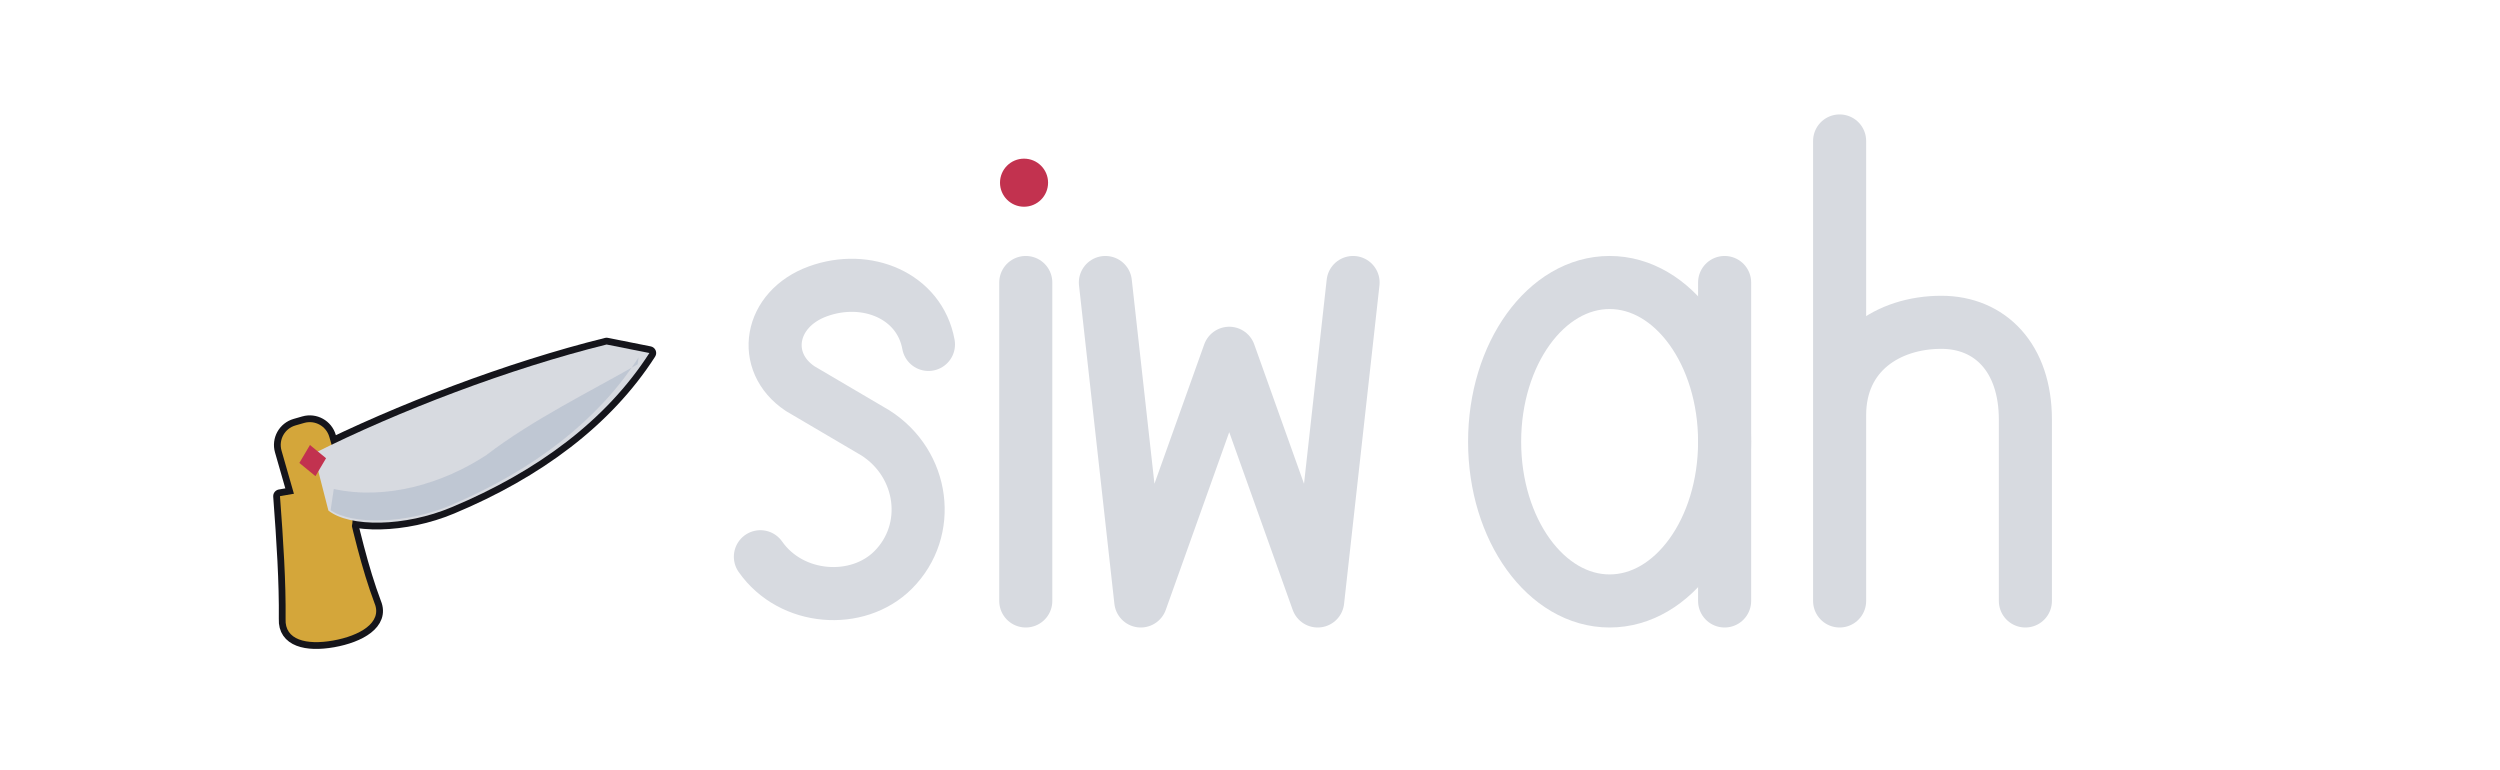
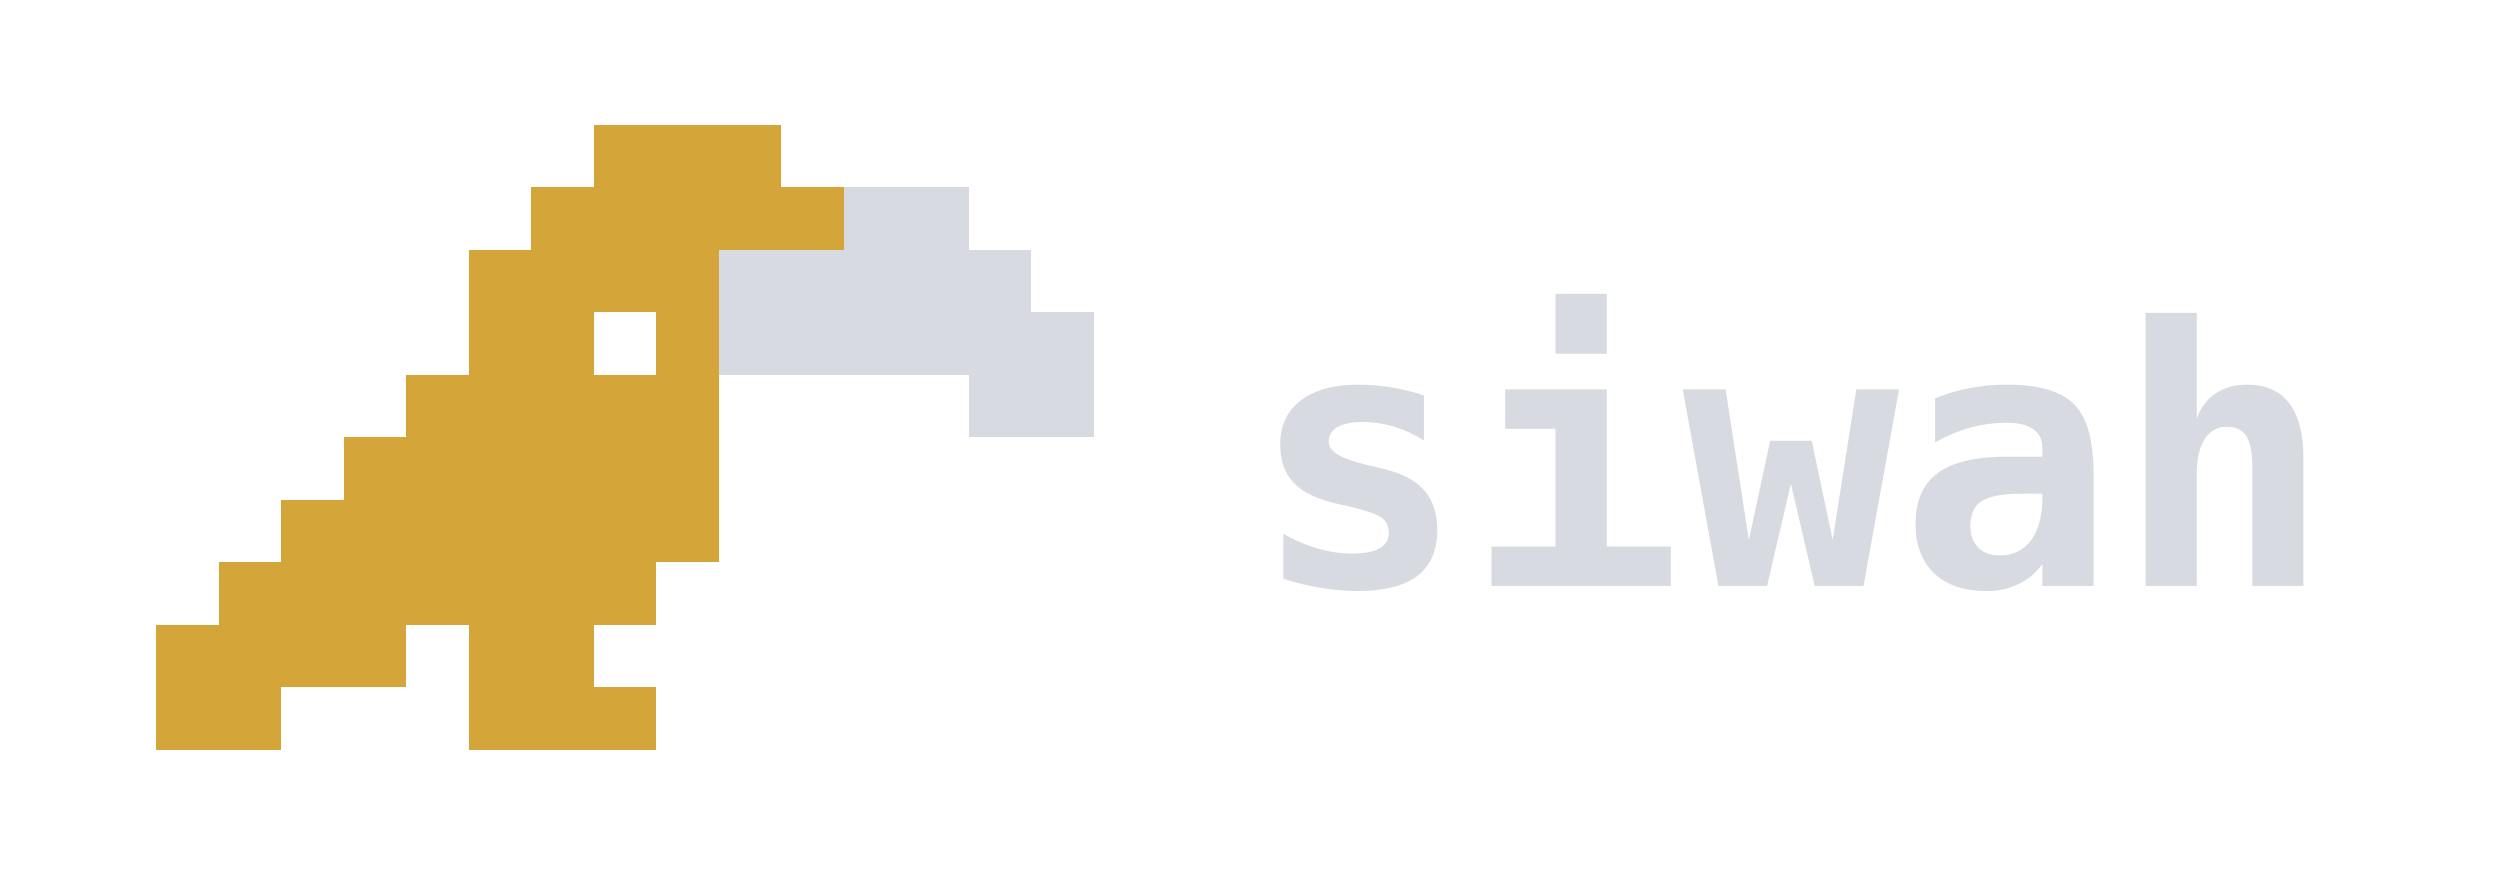
- <svg xmlns="http://www.w3.org/2000/svg" viewBox="0 0 520 160" width="520" height="160" role="img" aria-labelledby="siwah-logo-dark-title">
-   <g transform="translate(16,18) scale(0.47)">
-     <g transform="translate(14,38) rotate(-10 128 128)">
-       <g fill="#15151b" stroke="#15151b" stroke-width="6" stroke-linejoin="round">
-         <path d="M 76 134 L 102 134 C 103 154 104 172 107 188 C 109 197 98 201 86 201 C 74 201 65 197 67 188 C 70 172 72 154 74 134 Z" />
-         <rect x="80" y="104" width="22" height="54" rx="9" transform="rotate(-6 91 131)" />
-         <path d="M 92 118 C 132 106 184 96 228 93 L 246 100 C 222 126 188 143 148 152 C 126 157 102 153 94 144 Z" />
-       </g>
-       <path d="M 76 134 L 102 134 C 103 154 104 172 107 188 C 109 197 98 201 86 201 C 74 201 65 197 67 188 C 70 172 72 154 74 134 Z" fill="#d4a63a" />
-       <rect x="80" y="104" width="22" height="54" rx="9" fill="#d4a63a" transform="rotate(-6 91 131)" />
-       <path fill="#d7dae0" d="M 92 118 C 132 106 184 96 228 93 L 246 100 C 222 126 188 143 148 152 C 126 157 102 153 94 144 Z" />
-       <path fill="#9CAAC0" opacity="0.4" d="M 241 101 C 219 125 187 142 148 151 C 127 156 103 152 95 144 L 98 135 C 120 144 146 141 167 132 C 190 120 218 112 240 104 Z" />
-       <path fill="#c2324f" d="M 91 114 L 97 121 L 91 128 L 85 121 Z" />
-     </g>
+ <svg xmlns="http://www.w3.org/2000/svg" viewBox="0 0 320 112" width="320" height="112" role="img" aria-labelledby="siwah-logo-dark-title">
+   <g transform="translate(20 16) scale(8)" shape-rendering="crispEdges">
+     <path fill="#d4a63a" d="M7 0h3v1h-3z M6 1h5v1h-5z M5 2h4v1h-4z M5 3h2v1h-2z M8 3h1v1h-1z M4 4h5v1h-5z M3 5h6v1h-6z M2 6h7v1h-7z M1 7h7v1h-7z M0 8h4v1h-4z M5 8h2v1h-2z M0 9h2v1h-2z M5 9h3v1h-3z" />
+     <path fill="#d7dae0" d="M11 1h2v1h-2z M9 2h5v1h-5z M9 3h6v1h-6z M13 4h2v1h-2z" />
  </g>
-   <g transform="translate(160,125) scale(0.92)" fill="none" stroke="#d7dae0" stroke-width="12" stroke-linecap="round" stroke-linejoin="round">
-     <path d="M 36 -58 C 34 -69 22 -74 11 -70 C 0 -66 -2 -54 7 -48 L 24 -38 C 35 -31 37 -16 28 -7 C 20 1 5 0 -2 -10" />
-     <path d="M 58 0 L 58 -72" />
-     <path d="M 76 -72 L 84 0 L 104 -56 L 124 0 L 132 -72" />
-     <ellipse cx="190" cy="-36" rx="26" ry="36" />
-     <path d="M 216 -72 L 216 0" />
-     <path d="M 242 0 L 242 -104 M 242 -42 C 242 -56 253 -63 265 -63 C 276 -63 284 -55 284 -41 L 284 0" />
-   </g>
-   <circle cx="213" cy="38" r="5" fill="#c2324f" />
+   <text x="160" y="75" fill="#d7dae0" font-family="ui-monospace, SFMono-Regular, Menlo, Consolas, monospace" font-size="46" font-weight="700">siwah</text>
</svg>
